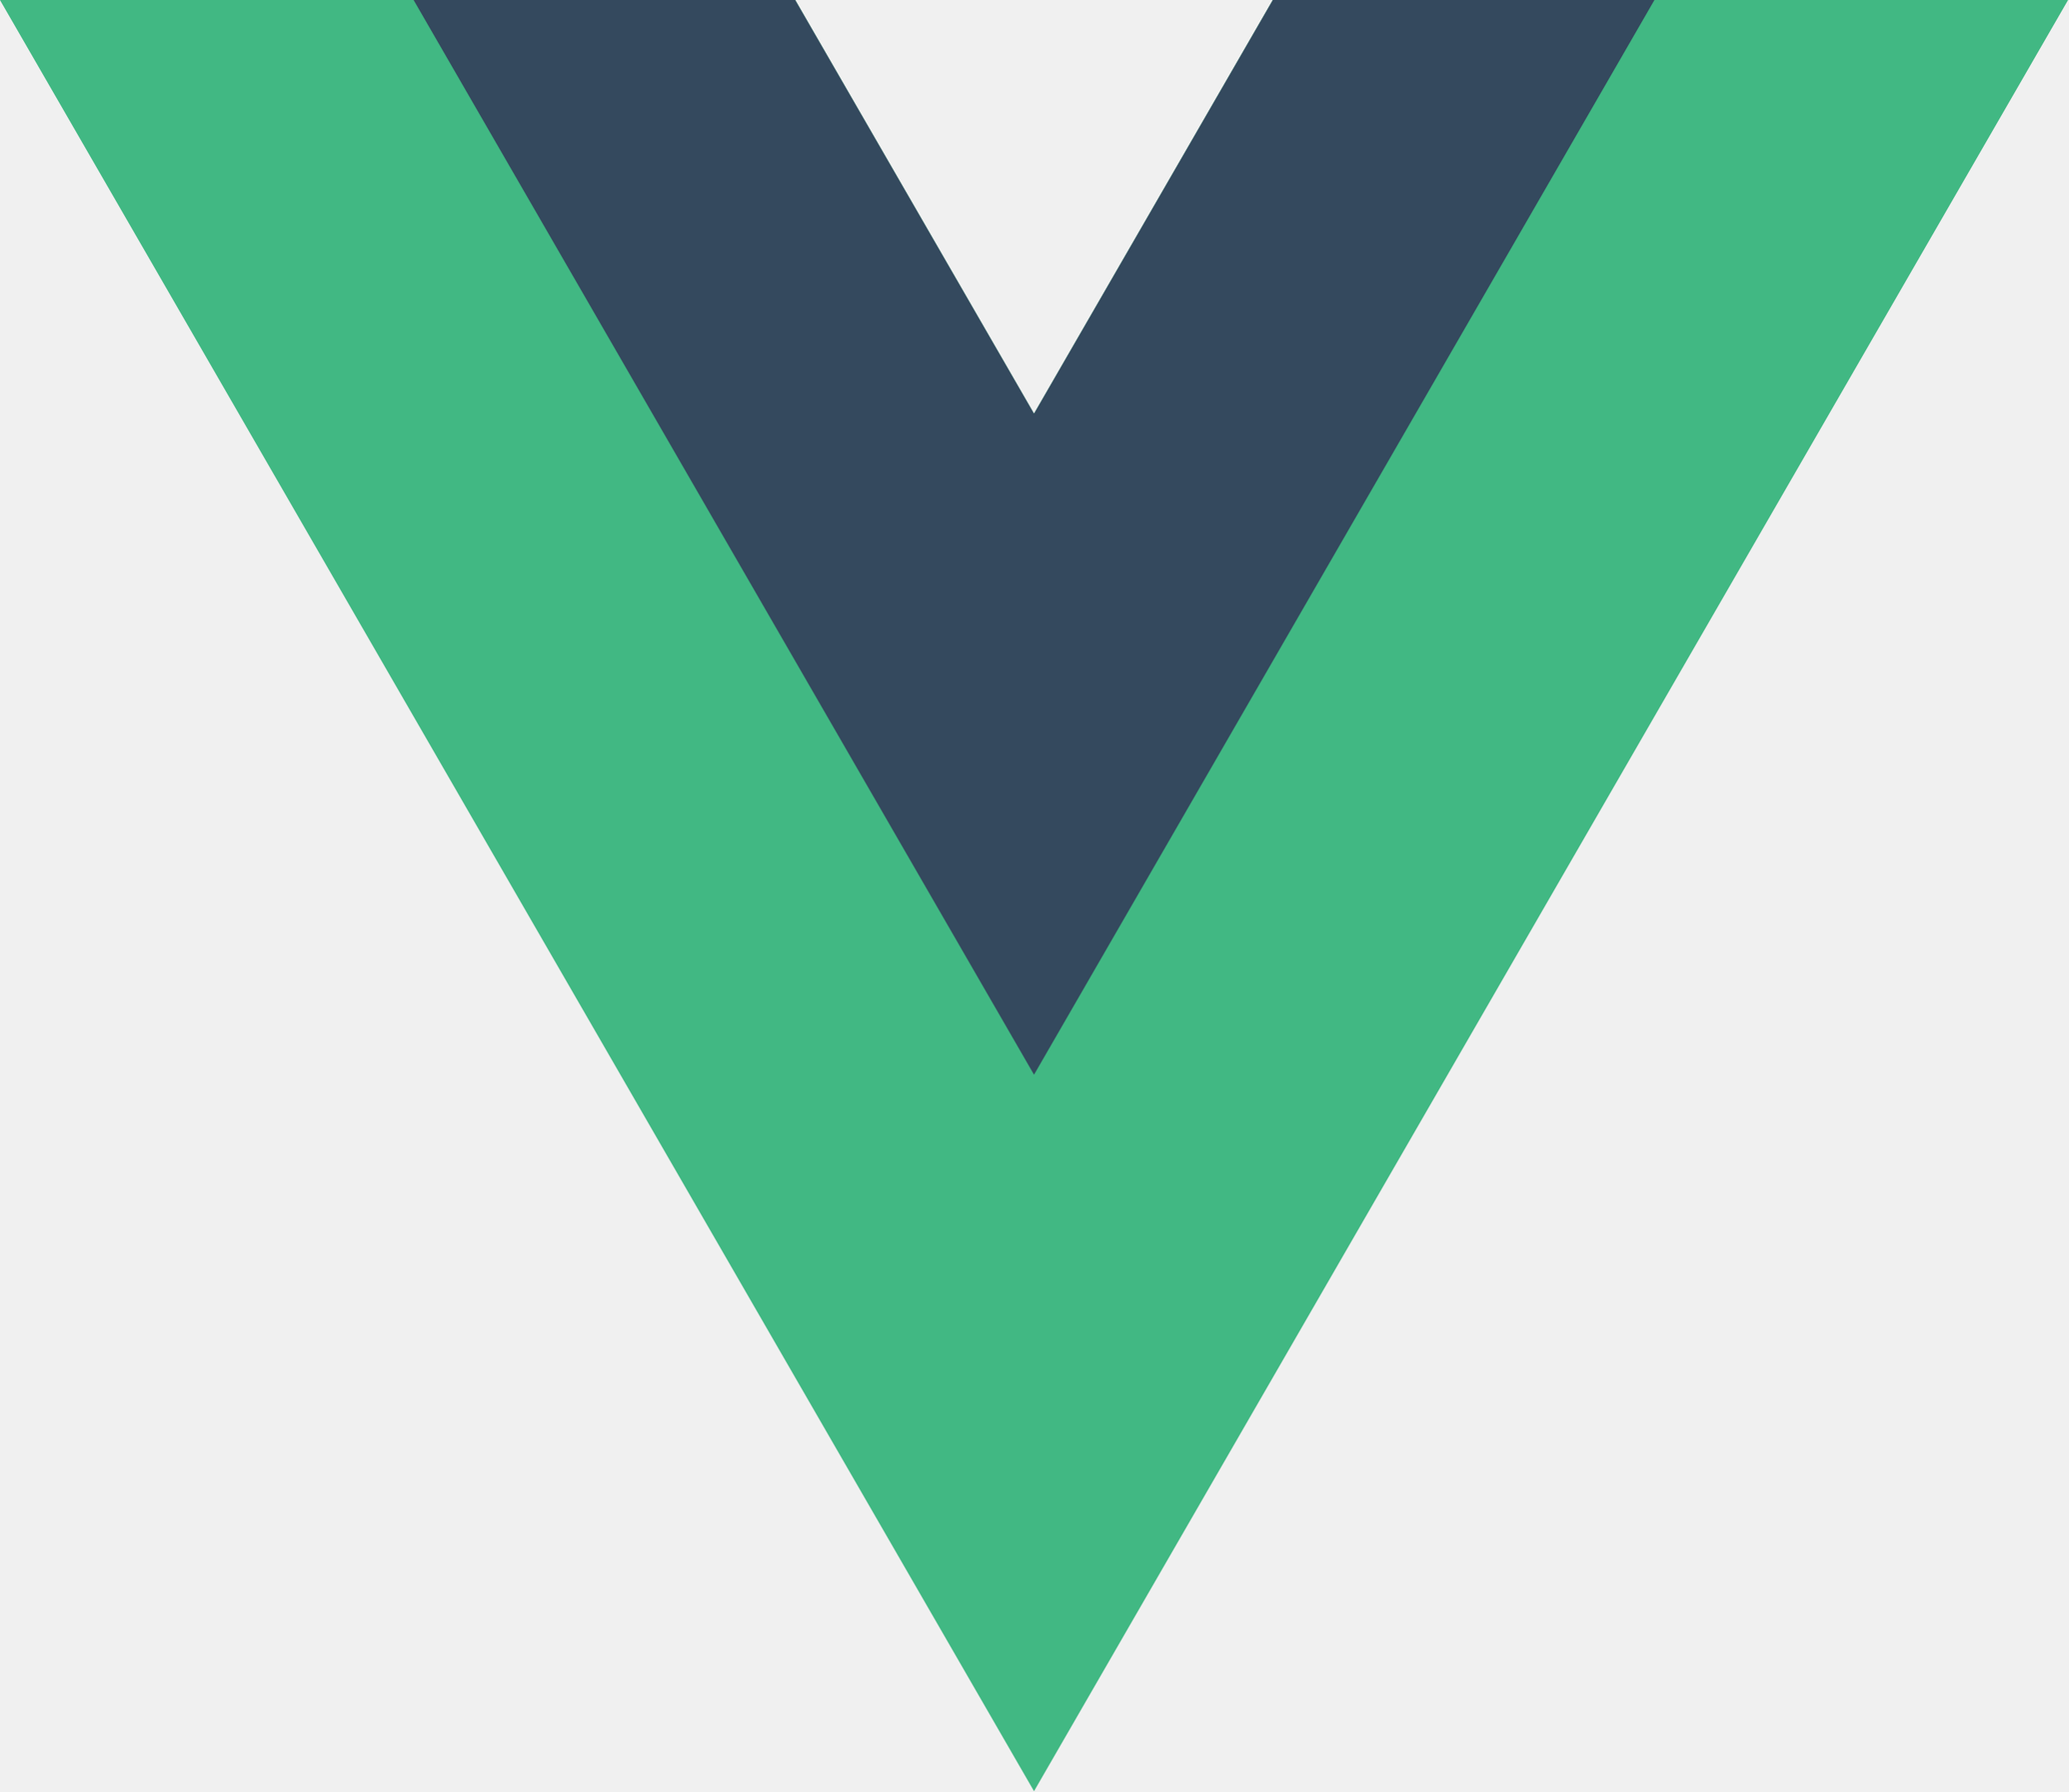
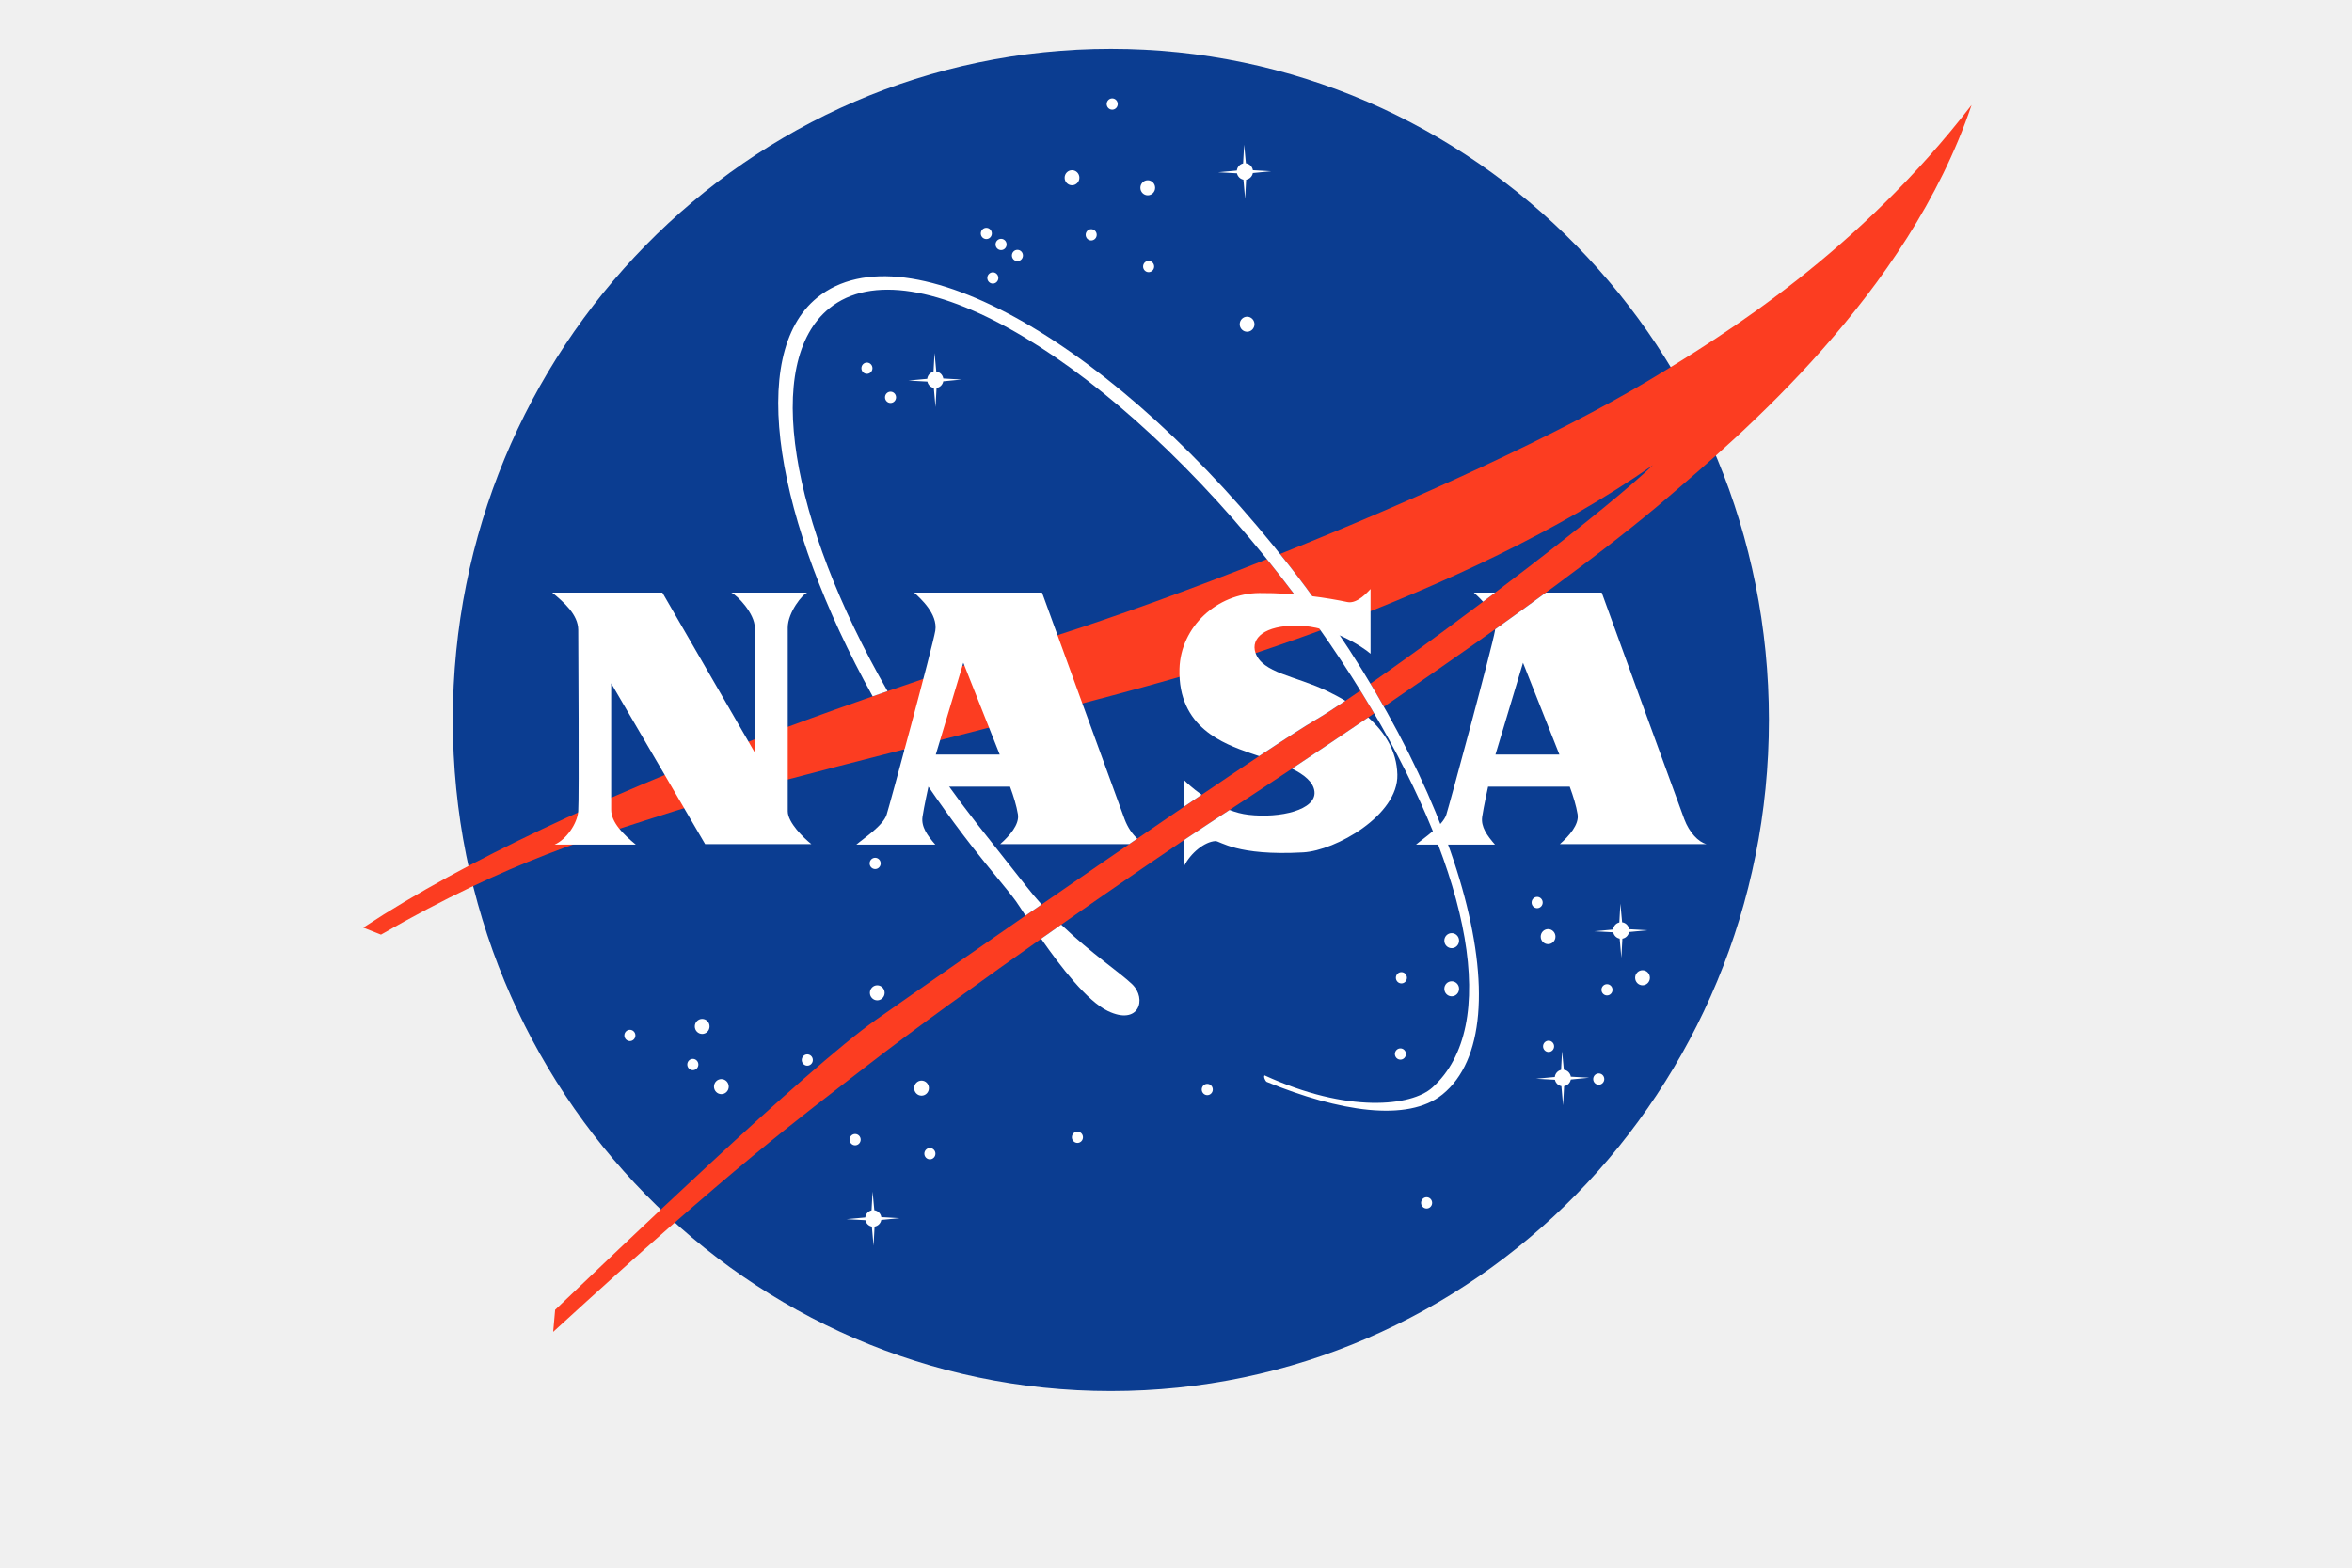
- <svg xmlns="http://www.w3.org/2000/svg" viewBox="0 0 261.76 226.69">
-   <path d="M161.096.001l-30.225 52.351L100.647.001H-.005l130.877 226.688L261.749.001z" fill="#41b883" />
-   <path d="M161.096.001l-30.225 52.351L100.647.001H52.346l78.526 136.01L209.398.001z" fill="#34495e" />
+ <svg xmlns="http://www.w3.org/2000/svg" height="800" width="1200" viewBox="-14.715 -20.07 127.533 120.42">
+   <circle r="40.14" fill="#0b3d91" cy="40.14" cx="45.601" transform="matrix(1.259021, 0, 0, 1.284259, -13.3631, -16.31755)" style="" />
+   <g transform="matrix(1.259021, 0, 0, 1.284259, -18.96322, -22.55905)" fill="#fff" style="">
+     <circle r=".45" cy="12.57" cx="47.679" />
+     <circle r=".45" cy="13.17" cx="52.299" />
+     <circle r=".45" cy="21.33" cx="58.359" />
+     <circle r=".45" cy="63.33" cx="25.119" />
+     <circle r=".45" cy="66.93" cx="26.289" />
+     <circle r=".337" cy="63.87" cx="20.709" />
+     <circle r=".338" cy="70.942" cx="39.009" />
+     <circle r=".337" cy="64.98" cx="67.711" />
+     <circle r=".338" cy="55.92" cx="76.052" />
+     <circle r=".337" cy="23.962" cx="35.169" />
+     <circle r=".337" cy="17.22" cx="44.349" />
+     <circle r=".337" cy="16.56" cx="43.352" />
+     <circle r=".337" cy="15.9" cx="42.452" />
+     <circle r=".337" cy="25.703" cx="36.609" />
+     <circle r=".337" cy="8.16" cx="50.131" />
+     <circle r=".337" cy="17.88" cx="52.352" />
+     <circle r=".337" cy="15.982" cx="48.849" />
+     <circle r=".337" cy="18.563" cx="42.849" />
+     <circle r=".337" cy="73.883" cx="69.309" />
+     <circle r=".338" cy="65.61" cx="24.549" />
+     <circle r=".338" cy="69.96" cx="48.009" />
+     <circle r=".338" cy="65.34" cx="31.531" />
+     <circle r=".338" cy="70.103" cx="34.449" />
+     <circle r=".337" cy="67.103" cx="55.929" />
+     <circle r=".337" cy="60.42" cx="67.771" />
+     <circle r=".337" cy="64.522" cx="76.749" />
+     <circle r=".337" cy="66.48" cx="79.809" />
+     <circle r=".337" cy="61.14" cx="80.312" />
+     <circle r=".337" cy="53.58" cx="35.671" />
+     <circle r=".45" cy="61.32" cx="35.799" />
+     <circle r=".45" cy="67.02" cx="38.499" />
+     <circle r=".45" cy="61.08" cx="70.839" />
+     <circle r=".45" cy="60.42" cx="82.479" />
+     <circle r=".45" cy="57.96" cx="76.719" />
+     <circle r=".45" cy="58.2" cx="70.839" />
+     <path d="M58.71 12.288l1.119-.107-1.117-.063a.496.496 0 00-.426-.413l-.107-1.114-.064 1.123a.494.494 0 00-.382.424l-1.144.104 1.152.062c.042.193.198.344.394.38l.104 1.148.061-1.146c.207-.035.371-.194.41-.398zM39.824 24.746l1.119-.107-1.117-.063a.495.495 0 00-.426-.413l-.107-1.114-.063 1.123a.494.494 0 00-.383.424l-1.144.104 1.152.062c.042.193.198.344.394.38l.104 1.148.062-1.146c.207-.034.371-.194.409-.398zm41.835 32.938l1.119-.107-1.117-.063a.495.495 0 00-.426-.413l-.107-1.114-.063 1.123a.494.494 0 00-.382.424l-1.144.104 1.152.062c.042.193.198.344.394.38l.104 1.148.062-1.146a.499.499 0 00.408-.398zM36.044 74.906l1.119-.107-1.117-.063a.496.496 0 00-.426-.413l-.107-1.113-.063 1.122a.494.494 0 00-.383.424l-1.144.104 1.152.062a.494.494 0 00.394.38l.104 1.148.062-1.146c.206-.034.371-.194.409-.398zm42.06-8.4l1.119-.107-1.117-.063a.495.495 0 00-.426-.413l-.107-1.114-.063 1.122a.494.494 0 00-.382.424l-1.144.104 1.152.062c.042.193.198.344.394.38l.104 1.148.062-1.146c.205-.033.37-.193.408-.397z" />
+     <path fill="#fc3d21" d="M59.568 35.385c-4.667 1.814-9.219 3.433-13.06 4.635-7.805 2.444-29.16 9.06-42.06 17.4l1.08.42c7.86-4.44 12.969-5.835 17.88-7.38 5.34-1.68 22.603-5.72 30.42-7.92 2.641-.743 5.734-1.716 9.01-2.9a80.364 80.364 0 00-2.412-3.193c-.283-.359-.57-.713-.858-1.062zm5.702 7.859c-1.13.763-2.077 1.372-2.74 1.756-3.84 2.22-22.561 15-26.82 17.94-4.259 2.94-16.08 14.1-19.56 17.34l-.12 1.319c11.22-10.08 14.74-12.566 19.2-15.959 5.52-4.2 16.939-11.97 20.82-14.46 3.71-2.38 7.056-4.569 10.059-6.572-.049-.082-.098-.164-.147-.247-.226-.371-.457-.743-.692-1.117zM82.809 24.72c-5.466 3.204-14.081 7.071-22.439 10.352.2.245.399.492.597.741.934 1.176 1.815 2.36 2.644 3.545 6.57-2.42 13.779-5.668 19.499-9.599-2.725 2.582-11.734 9.315-17.227 13.068.283.461.557.922.822 1.381 8.322-5.569 13.922-9.668 17.185-12.409 4.5-3.78 14.76-12.24 18.66-23.58-6.841 8.701-14.929 13.68-19.741 16.501z" />
+     <path d="M44.884 54.939c-.885-1.114-2.109-2.606-3.028-3.763a69.968 69.968 0 01-3.408-4.671c-.34.085-.679.17-1.018.255 1.258 1.963 2.655 3.923 4.177 5.839 1.112 1.4 2.123 2.527 2.641 3.228.105.142.313.456.594.874l.981-.666a20.011 20.011 0 01-.939-1.096zm6.46 5.864c-.727-.688-2.49-1.837-4.325-3.561-.405.278-.814.56-1.224.844 1.185 1.67 2.799 3.721 4.063 4.319 1.904.902 2.417-.72 1.486-1.602zm9.623-24.99c-10.492-13.206-23.309-20.461-28.835-16.07-4.292 3.41-2.53 13.376 3.386 23.845.306-.105.609-.208.909-.31-5.971-10.2-7.605-19.679-3.557-22.896 5.087-4.042 17.37 3.241 27.558 16.064 2.109 2.654 3.963 5.318 5.533 7.915 6.012 9.95 7.857 18.948 3.703 22.621-1.271 1.124-5.155 1.565-10.243-.725-.071.089.043.33.132.389 4.392 1.766 8.599 2.439 10.723.752 5.104-4.056 1.183-18.379-9.309-31.585zM15.969 37.38h6.72l5.64 9.57v-7.47c0-.84-1.065-1.935-1.44-2.1h4.65c-.285.075-1.2 1.185-1.2 2.1v10.98c0 .675.975 1.605 1.44 1.965h-6.48l-5.73-9.615v7.56c0 .75.735 1.47 1.5 2.085h-4.95c.705-.3 1.38-1.245 1.44-1.995.06-.75 0-10.425 0-10.845 0-.915-.885-1.665-1.59-2.235z" />
+     <path d="M77.439 52.425h8.94c-.495-.12-1.05-.705-1.35-1.485-.3-.78-5.04-13.56-5.04-13.56H76.59c-.964.694-1.997 1.426-3.1 2.197-.003.028-.006.056-.011.083-.148.9-2.808 10.534-2.97 11.01-.225.66-1.38 1.395-1.845 1.785h4.815c-.48-.54-.87-1.065-.78-1.665.09-.6.36-1.8.36-1.8h4.98c.225.6.393 1.139.48 1.65.105.615-.525 1.305-1.08 1.785zm-3.93-5.355l1.68-5.49 2.22 5.49zm-.757-9.142c.247-.182.495-.365.742-.548h-1.305c.13.12.345.309.563.548zM38.559 50.79c.09-.6.36-1.8.36-1.8h4.98c.225.6.393 1.139.48 1.65.105.615-.525 1.305-1.08 1.785h7.871c.164-.11.327-.22.49-.329-.305-.27-.586-.675-.771-1.156-.3-.78-5.04-13.56-5.04-13.56h-7.8c.375.345 1.455 1.275 1.29 2.28-.147.9-2.808 10.534-2.97 11.01-.225.66-1.38 1.395-1.845 1.785h4.815c-.48-.54-.87-1.065-.78-1.665zm2.49-9.21l2.22 5.49h-3.9zm24.699 3.268c-1.468.978-3.017 1.999-4.649 3.065.732.355 1.315.801 1.371 1.377.104 1.082-2.07 1.605-4.035 1.38-.393-.045-.779-.148-1.147-.286-.408.263-.82.528-1.238.796-.425.273-.941.609-1.53.997v1.553c.39-.765 1.243-1.45 1.905-1.485.285-.015 1.275.9 5.355.675 1.98-.109 5.805-2.22 5.745-4.65-.036-1.436-.786-2.556-1.777-3.422zM54.519 48.6v1.582c.361-.241.717-.478 1.066-.709-.549-.382-.938-.739-1.066-.873zm9.834-4.745c-.38-.225-.765-.422-1.134-.596-1.92-.9-3.93-1.065-4.35-2.28-.296-.857.54-1.65 2.58-1.62 2.04.03 3.93 1.245 4.44 1.68v-3.87c-.15.15-.808.905-1.41.78-1.155-.24-3.12-.553-5.37-.54-2.58.015-4.8 2.009-4.875 4.53-.105 3.525 2.715 4.485 4.305 5.04.164.057.351.118.554.183 1.525-.992 2.731-1.756 3.437-2.163.474-.273 1.095-.665 1.823-1.144z" />
+   </g>
</svg>
